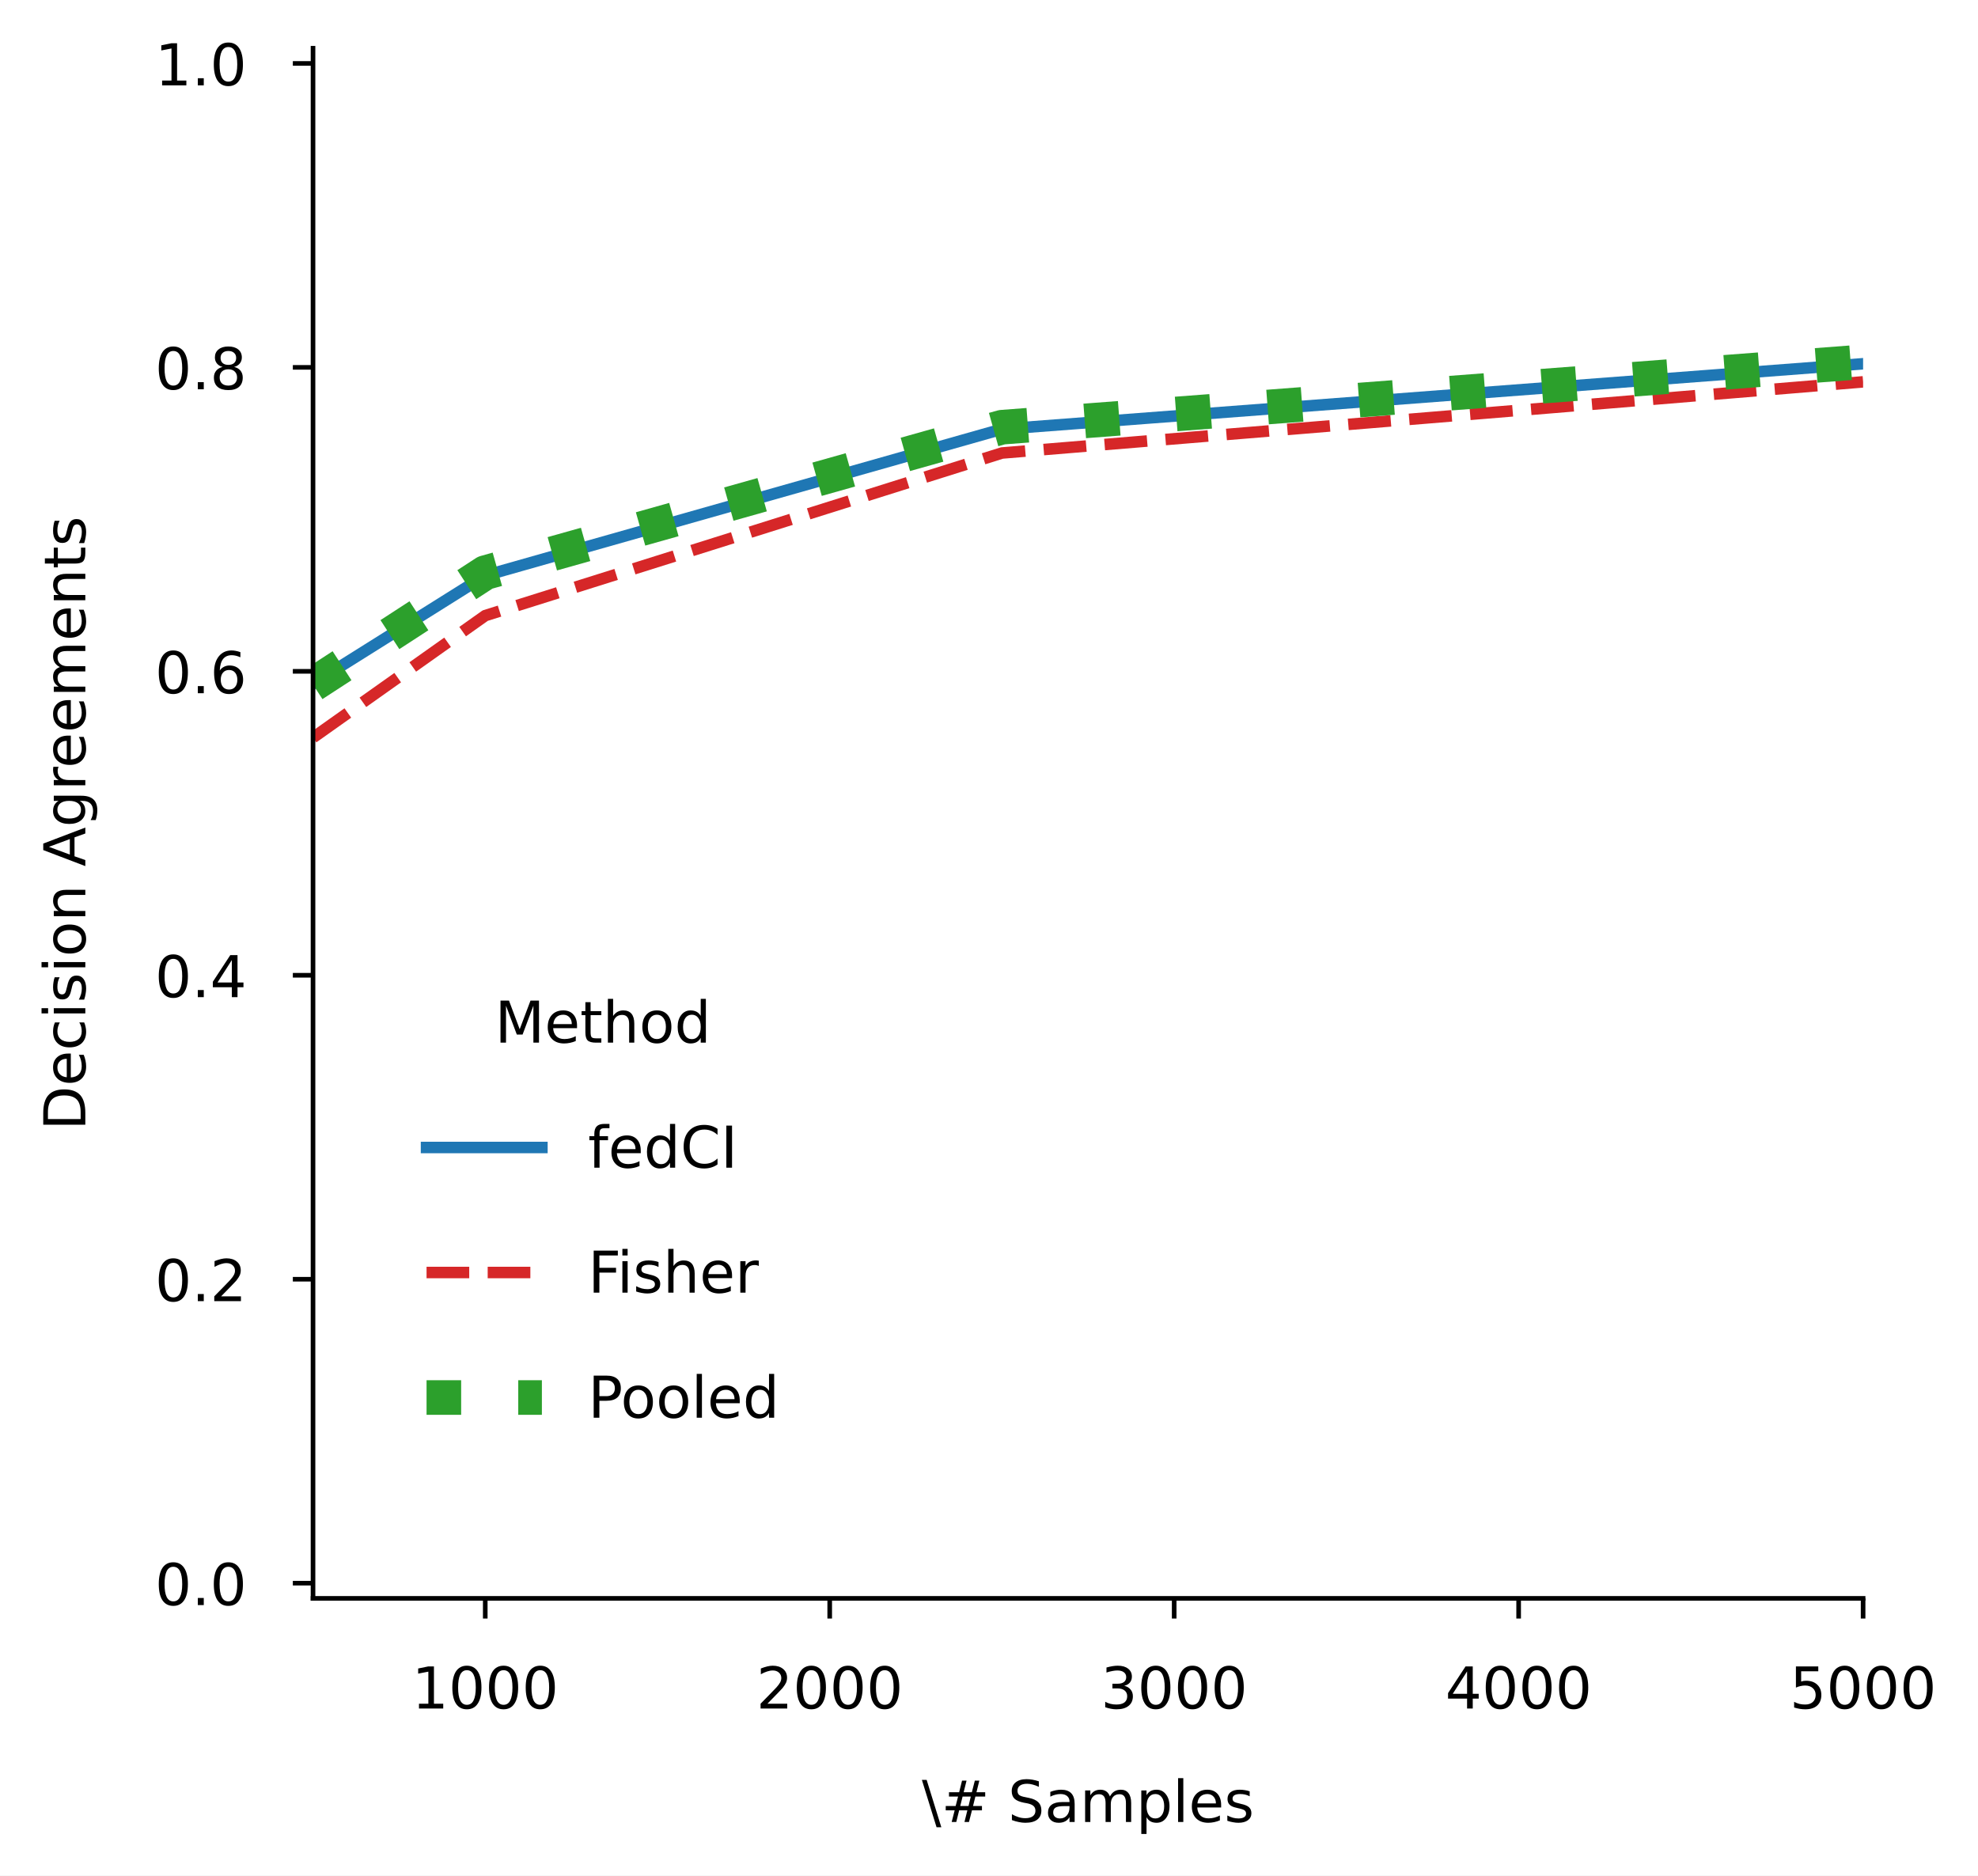
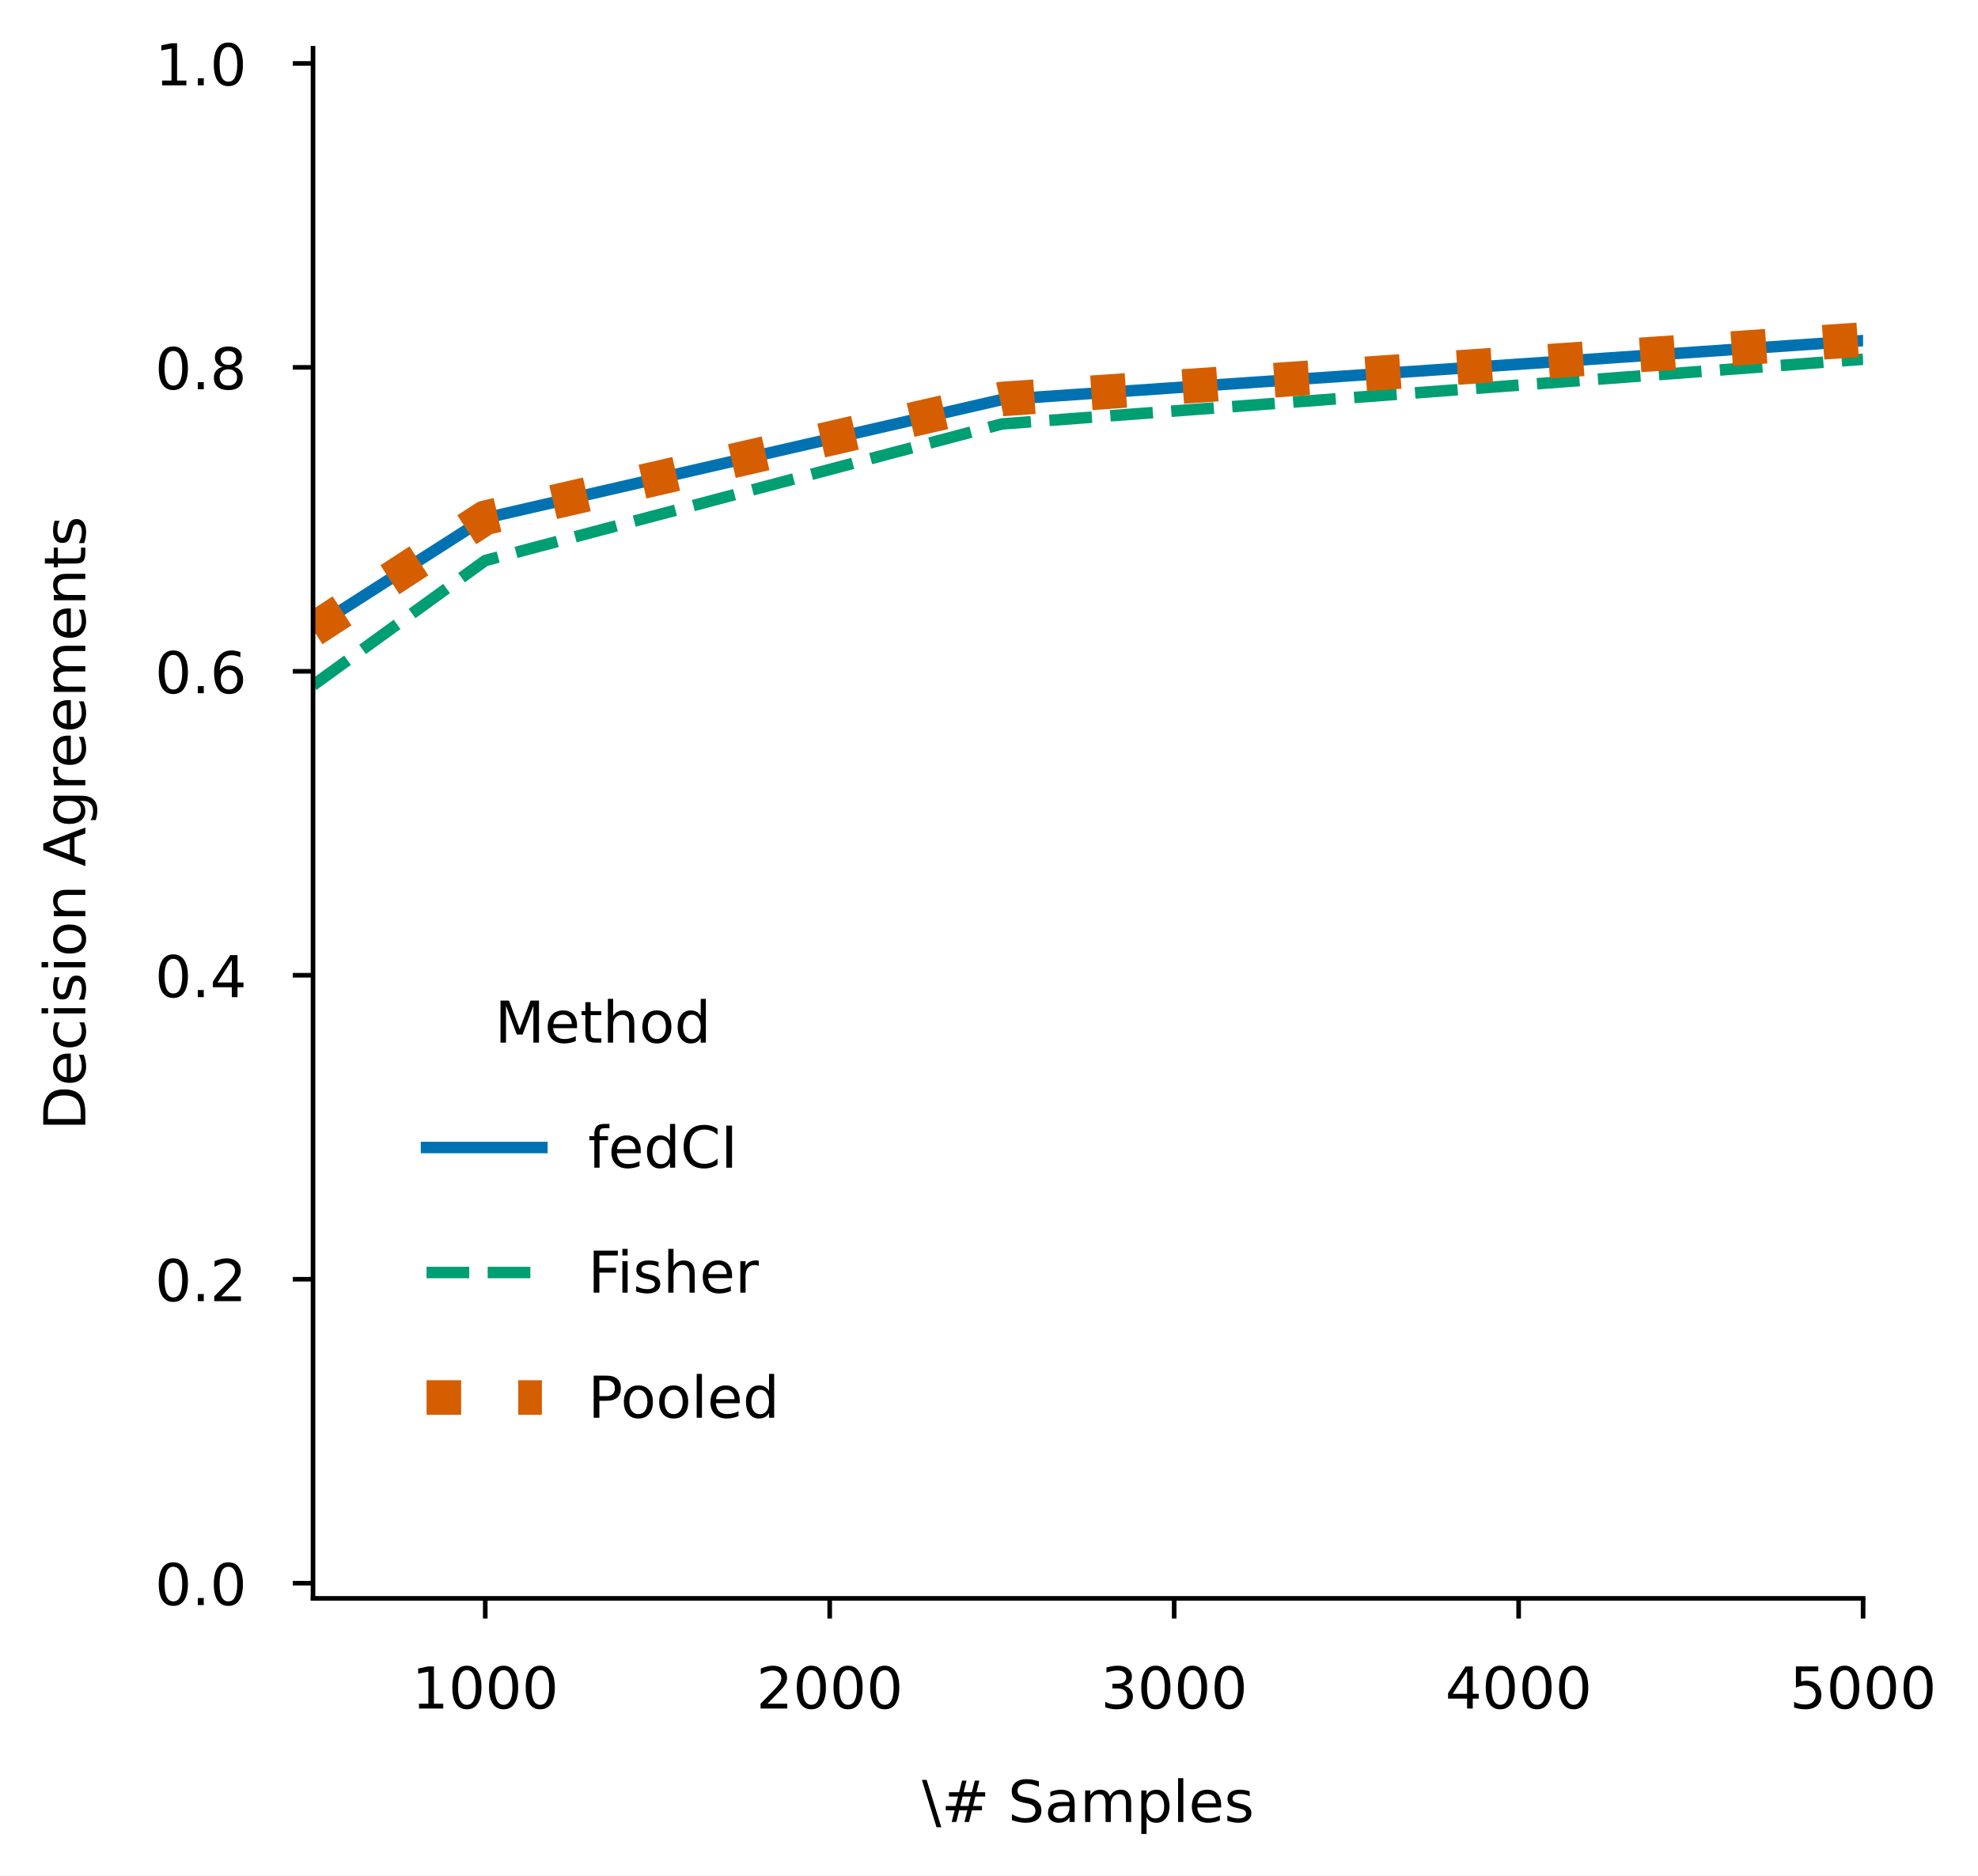
<svg xmlns="http://www.w3.org/2000/svg" xmlns:xlink="http://www.w3.org/1999/xlink" width="343.006pt" height="325.22pt" viewBox="0 0 343.006 325.22" version="1.1">
  <defs>
    <style type="text/css">*{stroke-linejoin: round; stroke-linecap: butt}</style>
  </defs>
  <g id="figure_1">
    <g id="patch_1">
      <path d="M -0 325.22  L 343.006 325.22  L 343.006 0  L -0 0  z " style="fill: #ffffff" />
    </g>
    <g id="axes_1">
      <g id="patch_2">
        <path d="M 54.281 277.164  L 323.081 277.164  L 323.081 8.364  L 54.281 8.364  z " style="fill: #ffffff" />
      </g>
      <g id="line2d_1">
-         <path d="M 54.281 118.544  L 84.148 99.804  L 173.748 74.414  L 323.081 63.078  " clip-path="url(#pc64654a17c)" style="fill: none; stroke: #1f77b4; stroke-width: 2; stroke-linecap: square" />
+         <path d="M 54.281 108.944  L 84.148 89.835  L 173.748 69.282  L 323.081 59.062  " clip-path="url(#pfdfba5e7d4)" style="fill: none; stroke: #0072b2; stroke-width: 2; stroke-linecap: square" />
      </g>
      <g id="line2d_2">
-         <path d="M 54.281 127.914  L 84.148 106.748  L 173.748 78.555  L 323.081 66.215  " clip-path="url(#pc64654a17c)" style="fill: none; stroke-dasharray: 7.4,3.2; stroke-dashoffset: 0; stroke: #d62728; stroke-width: 2" />
+         <path d="M 54.281 118.83  L 84.148 97.197  L 173.748 73.514  L 323.081 62.297  " clip-path="url(#pfdfba5e7d4)" style="fill: none; stroke-dasharray: 7.4,3.2; stroke-dashoffset: 0; stroke: #009e73; stroke-width: 2" />
      </g>
      <g id="matplotlib.axis_1">
        <g id="xtick_1">
          <g id="line2d_3">
            <defs>
-               <path id="ma139d906f2" d="M 0 0  L 0 3.5  " style="stroke: #000000; stroke-width: 0.8" />
+               <path id="m4a04d5ae95" d="M 0 0  L 0 3.5  " style="stroke: #000000; stroke-width: 0.8" />
            </defs>
            <g>
-               <use xlink:href="#ma139d906f2" x="84.148" y="277.164" style="stroke: #000000; stroke-width: 0.8" />
+               <use xlink:href="#m4a04d5ae95" x="84.148" y="277.164" style="stroke: #000000; stroke-width: 0.8" />
            </g>
          </g>
          <g id="text_1">
            <text style="font-size: 10px; font-family: 'DejaVu Sans', 'Bitstream Vera Sans', 'Computer Modern Sans Serif', 'Lucida Grande', 'Verdana', 'Geneva', 'Lucid', 'Arial', 'Helvetica', 'Avant Garde', sans-serif; text-anchor: middle" x="84.148" y="296.262" transform="rotate(-0 84.14792 296.2624)">1000</text>
          </g>
        </g>
        <g id="xtick_2">
          <g id="line2d_4">
            <g>
-               <use xlink:href="#ma139d906f2" x="143.881" y="277.164" style="stroke: #000000; stroke-width: 0.8" />
+               <use xlink:href="#m4a04d5ae95" x="143.881" y="277.164" style="stroke: #000000; stroke-width: 0.8" />
            </g>
          </g>
          <g id="text_2">
            <text style="font-size: 10px; font-family: 'DejaVu Sans', 'Bitstream Vera Sans', 'Computer Modern Sans Serif', 'Lucida Grande', 'Verdana', 'Geneva', 'Lucid', 'Arial', 'Helvetica', 'Avant Garde', sans-serif; text-anchor: middle" x="143.881" y="296.262" transform="rotate(-0 143.8812 296.2624)">2000</text>
          </g>
        </g>
        <g id="xtick_3">
          <g id="line2d_5">
            <g>
-               <use xlink:href="#ma139d906f2" x="203.615" y="277.164" style="stroke: #000000; stroke-width: 0.8" />
+               <use xlink:href="#m4a04d5ae95" x="203.615" y="277.164" style="stroke: #000000; stroke-width: 0.8" />
            </g>
          </g>
          <g id="text_3">
            <text style="font-size: 10px; font-family: 'DejaVu Sans', 'Bitstream Vera Sans', 'Computer Modern Sans Serif', 'Lucida Grande', 'Verdana', 'Geneva', 'Lucid', 'Arial', 'Helvetica', 'Avant Garde', sans-serif; text-anchor: middle" x="203.615" y="296.262" transform="rotate(-0 203.6146 296.2624)">3000</text>
          </g>
        </g>
        <g id="xtick_4">
          <g id="line2d_6">
            <g>
-               <use xlink:href="#ma139d906f2" x="263.348" y="277.164" style="stroke: #000000; stroke-width: 0.8" />
+               <use xlink:href="#m4a04d5ae95" x="263.348" y="277.164" style="stroke: #000000; stroke-width: 0.8" />
            </g>
          </g>
          <g id="text_4">
            <text style="font-size: 10px; font-family: 'DejaVu Sans', 'Bitstream Vera Sans', 'Computer Modern Sans Serif', 'Lucida Grande', 'Verdana', 'Geneva', 'Lucid', 'Arial', 'Helvetica', 'Avant Garde', sans-serif; text-anchor: middle" x="263.348" y="296.262" transform="rotate(-0 263.3479 296.2624)">4000</text>
          </g>
        </g>
        <g id="xtick_5">
          <g id="line2d_7">
            <g>
-               <use xlink:href="#ma139d906f2" x="323.081" y="277.164" style="stroke: #000000; stroke-width: 0.8" />
+               <use xlink:href="#m4a04d5ae95" x="323.081" y="277.164" style="stroke: #000000; stroke-width: 0.8" />
            </g>
          </g>
          <g id="text_5">
            <text style="font-size: 10px; font-family: 'DejaVu Sans', 'Bitstream Vera Sans', 'Computer Modern Sans Serif', 'Lucida Grande', 'Verdana', 'Geneva', 'Lucid', 'Arial', 'Helvetica', 'Avant Garde', sans-serif; text-anchor: middle" x="323.081" y="296.262" transform="rotate(-0 323.0813 296.2624)">5000</text>
          </g>
        </g>
        <g id="text_6">
          <text style="font-size: 10px; font-family: 'DejaVu Sans', 'Bitstream Vera Sans', 'Computer Modern Sans Serif', 'Lucida Grande', 'Verdana', 'Geneva', 'Lucid', 'Arial', 'Helvetica', 'Avant Garde', sans-serif; text-anchor: middle" x="188.681" y="315.94" transform="rotate(-0 188.6813 315.9405)">\# Samples</text>
        </g>
      </g>
      <g id="matplotlib.axis_2">
        <g id="ytick_1">
          <g id="line2d_8">
            <defs>
-               <path id="m418264bb2b" d="M 0 0  L -3.5 0  " style="stroke: #000000; stroke-width: 0.8" />
+               <path id="mfaa88dac72" d="M 0 0  L -3.5 0  " style="stroke: #000000; stroke-width: 0.8" />
            </defs>
            <g>
-               <use xlink:href="#m418264bb2b" x="54.281" y="274.529" style="stroke: #000000; stroke-width: 0.8" />
+               <use xlink:href="#mfaa88dac72" x="54.281" y="274.529" style="stroke: #000000; stroke-width: 0.8" />
            </g>
          </g>
          <g id="text_7">
            <text style="font-size: 10px; font-family: 'DejaVu Sans', 'Bitstream Vera Sans', 'Computer Modern Sans Serif', 'Lucida Grande', 'Verdana', 'Geneva', 'Lucid', 'Arial', 'Helvetica', 'Avant Garde', sans-serif; text-anchor: end" x="42.781" y="278.328" transform="rotate(-0 42.78125 278.3278)">0.0</text>
          </g>
        </g>
        <g id="ytick_2">
          <g id="line2d_9">
            <g>
-               <use xlink:href="#m418264bb2b" x="54.281" y="221.823" style="stroke: #000000; stroke-width: 0.8" />
+               <use xlink:href="#mfaa88dac72" x="54.281" y="221.823" style="stroke: #000000; stroke-width: 0.8" />
            </g>
          </g>
          <g id="text_8">
            <text style="font-size: 10px; font-family: 'DejaVu Sans', 'Bitstream Vera Sans', 'Computer Modern Sans Serif', 'Lucida Grande', 'Verdana', 'Geneva', 'Lucid', 'Arial', 'Helvetica', 'Avant Garde', sans-serif; text-anchor: end" x="42.781" y="225.622" transform="rotate(-0 42.78125 225.622)">0.2</text>
          </g>
        </g>
        <g id="ytick_3">
          <g id="line2d_10">
            <g>
-               <use xlink:href="#m418264bb2b" x="54.281" y="169.117" style="stroke: #000000; stroke-width: 0.8" />
+               <use xlink:href="#mfaa88dac72" x="54.281" y="169.117" style="stroke: #000000; stroke-width: 0.8" />
            </g>
          </g>
          <g id="text_9">
            <text style="font-size: 10px; font-family: 'DejaVu Sans', 'Bitstream Vera Sans', 'Computer Modern Sans Serif', 'Lucida Grande', 'Verdana', 'Geneva', 'Lucid', 'Arial', 'Helvetica', 'Avant Garde', sans-serif; text-anchor: end" x="42.781" y="172.916" transform="rotate(-0 42.78125 172.9161)">0.4</text>
          </g>
        </g>
        <g id="ytick_4">
          <g id="line2d_11">
            <g>
-               <use xlink:href="#m418264bb2b" x="54.281" y="116.411" style="stroke: #000000; stroke-width: 0.8" />
+               <use xlink:href="#mfaa88dac72" x="54.281" y="116.411" style="stroke: #000000; stroke-width: 0.8" />
            </g>
          </g>
          <g id="text_10">
            <text style="font-size: 10px; font-family: 'DejaVu Sans', 'Bitstream Vera Sans', 'Computer Modern Sans Serif', 'Lucida Grande', 'Verdana', 'Geneva', 'Lucid', 'Arial', 'Helvetica', 'Avant Garde', sans-serif; text-anchor: end" x="42.781" y="120.21" transform="rotate(-0 42.78125 120.2102)">0.6</text>
          </g>
        </g>
        <g id="ytick_5">
          <g id="line2d_12">
            <g>
-               <use xlink:href="#m418264bb2b" x="54.281" y="63.705" style="stroke: #000000; stroke-width: 0.8" />
+               <use xlink:href="#mfaa88dac72" x="54.281" y="63.705" style="stroke: #000000; stroke-width: 0.8" />
            </g>
          </g>
          <g id="text_11">
            <text style="font-size: 10px; font-family: 'DejaVu Sans', 'Bitstream Vera Sans', 'Computer Modern Sans Serif', 'Lucida Grande', 'Verdana', 'Geneva', 'Lucid', 'Arial', 'Helvetica', 'Avant Garde', sans-serif; text-anchor: end" x="42.781" y="67.504" transform="rotate(-0 42.78125 67.50432)">0.8</text>
          </g>
        </g>
        <g id="ytick_6">
          <g id="line2d_13">
            <g>
-               <use xlink:href="#m418264bb2b" x="54.281" y="10.999" style="stroke: #000000; stroke-width: 0.8" />
+               <use xlink:href="#mfaa88dac72" x="54.281" y="10.999" style="stroke: #000000; stroke-width: 0.8" />
            </g>
          </g>
          <g id="text_12">
            <text style="font-size: 10px; font-family: 'DejaVu Sans', 'Bitstream Vera Sans', 'Computer Modern Sans Serif', 'Lucida Grande', 'Verdana', 'Geneva', 'Lucid', 'Arial', 'Helvetica', 'Avant Garde', sans-serif; text-anchor: end" x="42.781" y="14.798" transform="rotate(-0 42.78125 14.79844)">1.0</text>
          </g>
        </g>
        <g id="text_13">
          <text style="font-size: 10px; font-family: 'DejaVu Sans', 'Bitstream Vera Sans', 'Computer Modern Sans Serif', 'Lucida Grande', 'Verdana', 'Geneva', 'Lucid', 'Arial', 'Helvetica', 'Avant Garde', sans-serif; text-anchor: middle" x="14.798" y="142.764" transform="rotate(-90 14.79844 142.7639)">Decision Agreements</text>
        </g>
      </g>
      <g id="line2d_14">
-         <path d="M 54.281 118.712  L 84.148 99.302  L 173.748 74.079  L 323.081 62.743  " clip-path="url(#pc64654a17c)" style="fill: none; stroke-dasharray: 6,9.9; stroke-dashoffset: 0; stroke: #2ca02c; stroke-width: 6" />
+         <path d="M 54.281 109.195  L 84.148 89.779  L 173.748 69.185  L 323.081 58.874  " clip-path="url(#pfdfba5e7d4)" style="fill: none; stroke-dasharray: 6,9.9; stroke-dashoffset: 0; stroke: #d55e00; stroke-width: 6" />
      </g>
      <g id="patch_3">
        <path d="M 54.281 277.164  L 54.281 8.364  " style="fill: none; stroke: #000000; stroke-width: 0.8; stroke-linejoin: miter; stroke-linecap: square" />
      </g>
      <g id="patch_4">
        <path d="M 54.281 277.164  L 323.081 277.164  " style="fill: none; stroke: #000000; stroke-width: 0.8; stroke-linejoin: miter; stroke-linecap: square" />
      </g>
      <g id="legend_1">
        <g id="text_14">
          <text style="font-size: 10px; font-family: 'DejaVu Sans', 'Bitstream Vera Sans', 'Computer Modern Sans Serif', 'Lucida Grande', 'Verdana', 'Geneva', 'Lucid', 'Arial', 'Helvetica', 'Avant Garde', sans-serif; text-anchor: start" x="85.808" y="180.802" transform="rotate(-0 85.80831 180.8024)">Method</text>
        </g>
        <g id="line2d_15">
-           <path d="M 73.969 198.98  L 83.969 198.98  L 93.969 198.98  " style="fill: none; stroke: #1f77b4; stroke-width: 2; stroke-linecap: square" />
+           <path d="M 73.969 198.98  L 83.969 198.98  L 93.969 198.98  " style="fill: none; stroke: #0072b2; stroke-width: 2; stroke-linecap: square" />
        </g>
        <g id="text_15">
          <text style="font-size: 10px; font-family: 'DejaVu Sans', 'Bitstream Vera Sans', 'Computer Modern Sans Serif', 'Lucida Grande', 'Verdana', 'Geneva', 'Lucid', 'Arial', 'Helvetica', 'Avant Garde', sans-serif; text-anchor: start" x="101.969" y="202.48" transform="rotate(-0 101.9693 202.4805)">fedCI</text>
        </g>
        <g id="line2d_16">
-           <path d="M 73.969 220.659  L 83.969 220.659  L 93.969 220.659  " style="fill: none; stroke-dasharray: 7.4,3.2; stroke-dashoffset: 0; stroke: #d62728; stroke-width: 2" />
+           <path d="M 73.969 220.659  L 83.969 220.659  L 93.969 220.659  " style="fill: none; stroke-dasharray: 7.4,3.2; stroke-dashoffset: 0; stroke: #009e73; stroke-width: 2" />
        </g>
        <g id="text_16">
          <text style="font-size: 10px; font-family: 'DejaVu Sans', 'Bitstream Vera Sans', 'Computer Modern Sans Serif', 'Lucida Grande', 'Verdana', 'Geneva', 'Lucid', 'Arial', 'Helvetica', 'Avant Garde', sans-serif; text-anchor: start" x="101.969" y="224.159" transform="rotate(-0 101.9693 224.1586)">Fisher</text>
        </g>
        <g id="line2d_17">
-           <path d="M 73.969 242.337  L 83.969 242.337  L 93.969 242.337  " style="fill: none; stroke-dasharray: 6,9.9; stroke-dashoffset: 0; stroke: #2ca02c; stroke-width: 6" />
+           <path d="M 73.969 242.337  L 83.969 242.337  L 93.969 242.337  " style="fill: none; stroke-dasharray: 6,9.9; stroke-dashoffset: 0; stroke: #d55e00; stroke-width: 6" />
        </g>
        <g id="text_17">
          <text style="font-size: 10px; font-family: 'DejaVu Sans', 'Bitstream Vera Sans', 'Computer Modern Sans Serif', 'Lucida Grande', 'Verdana', 'Geneva', 'Lucid', 'Arial', 'Helvetica', 'Avant Garde', sans-serif; text-anchor: start" x="101.969" y="245.837" transform="rotate(-0 101.9693 245.8367)">Pooled</text>
        </g>
      </g>
    </g>
  </g>
  <defs>
-     <clipPath id="pc64654a17c">
+     <clipPath id="pfdfba5e7d4">
      <rect x="54.281" y="8.364" width="268.8" height="268.8" />
    </clipPath>
  </defs>
</svg>
